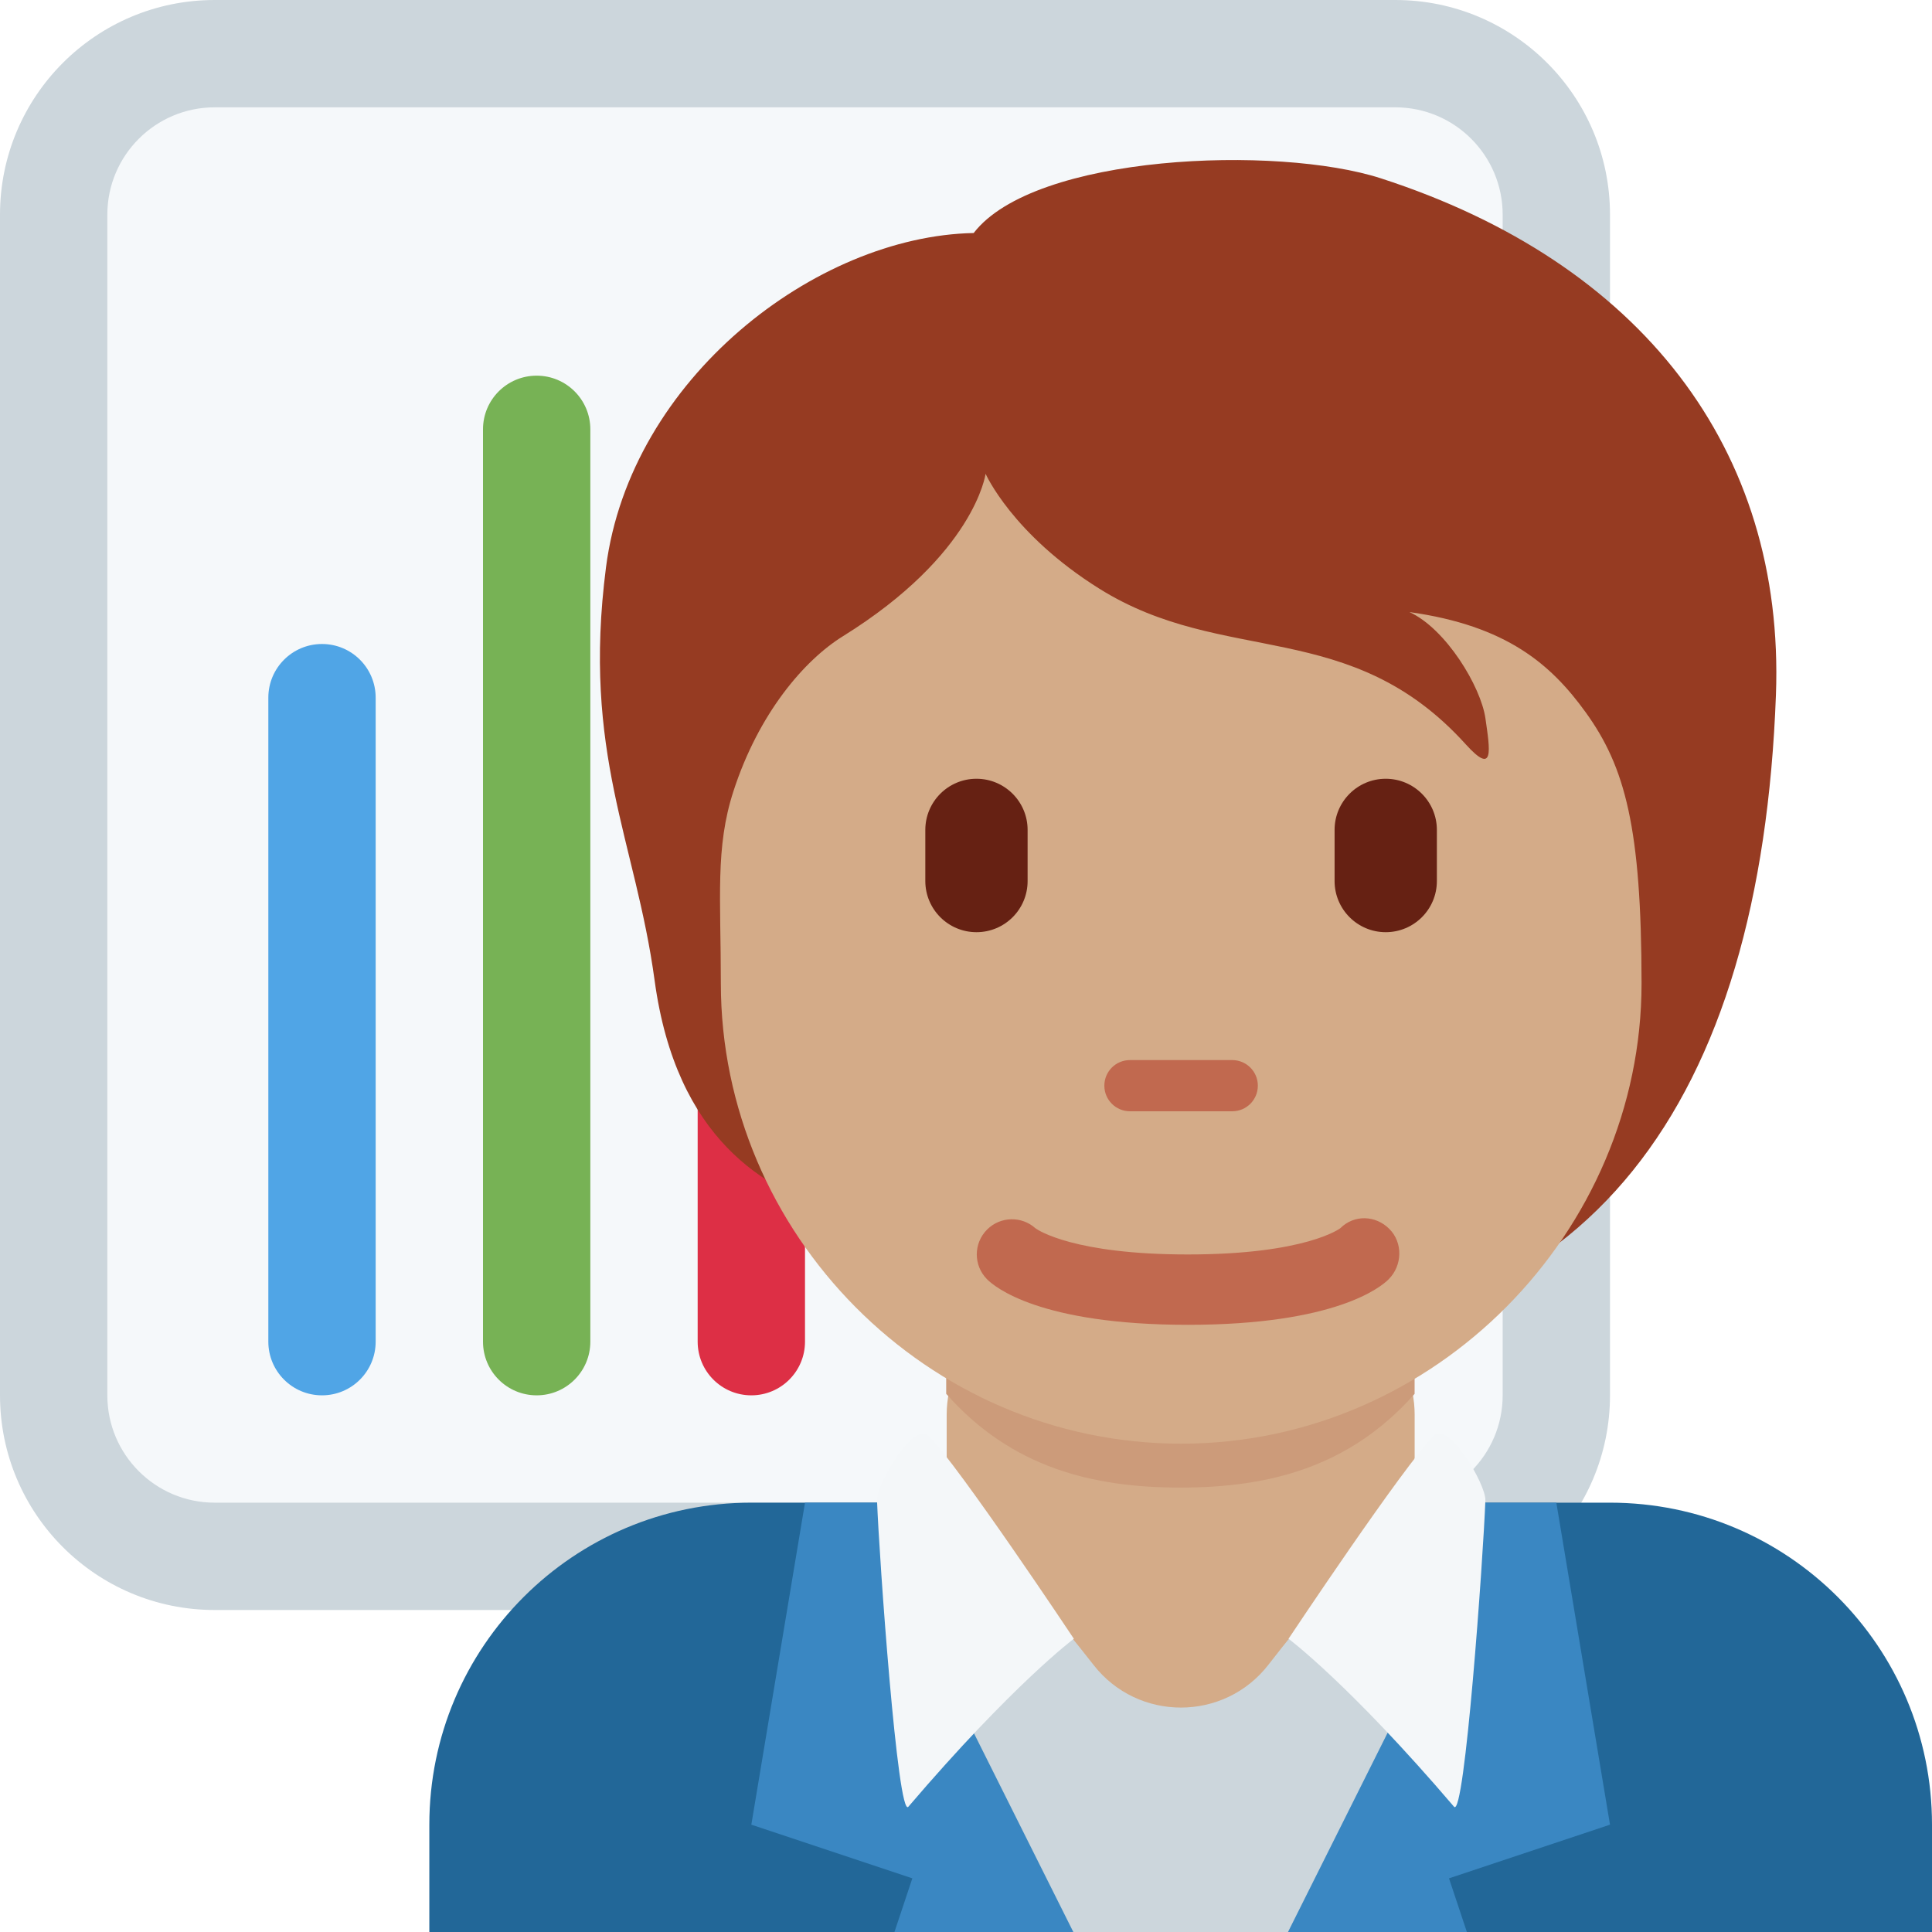
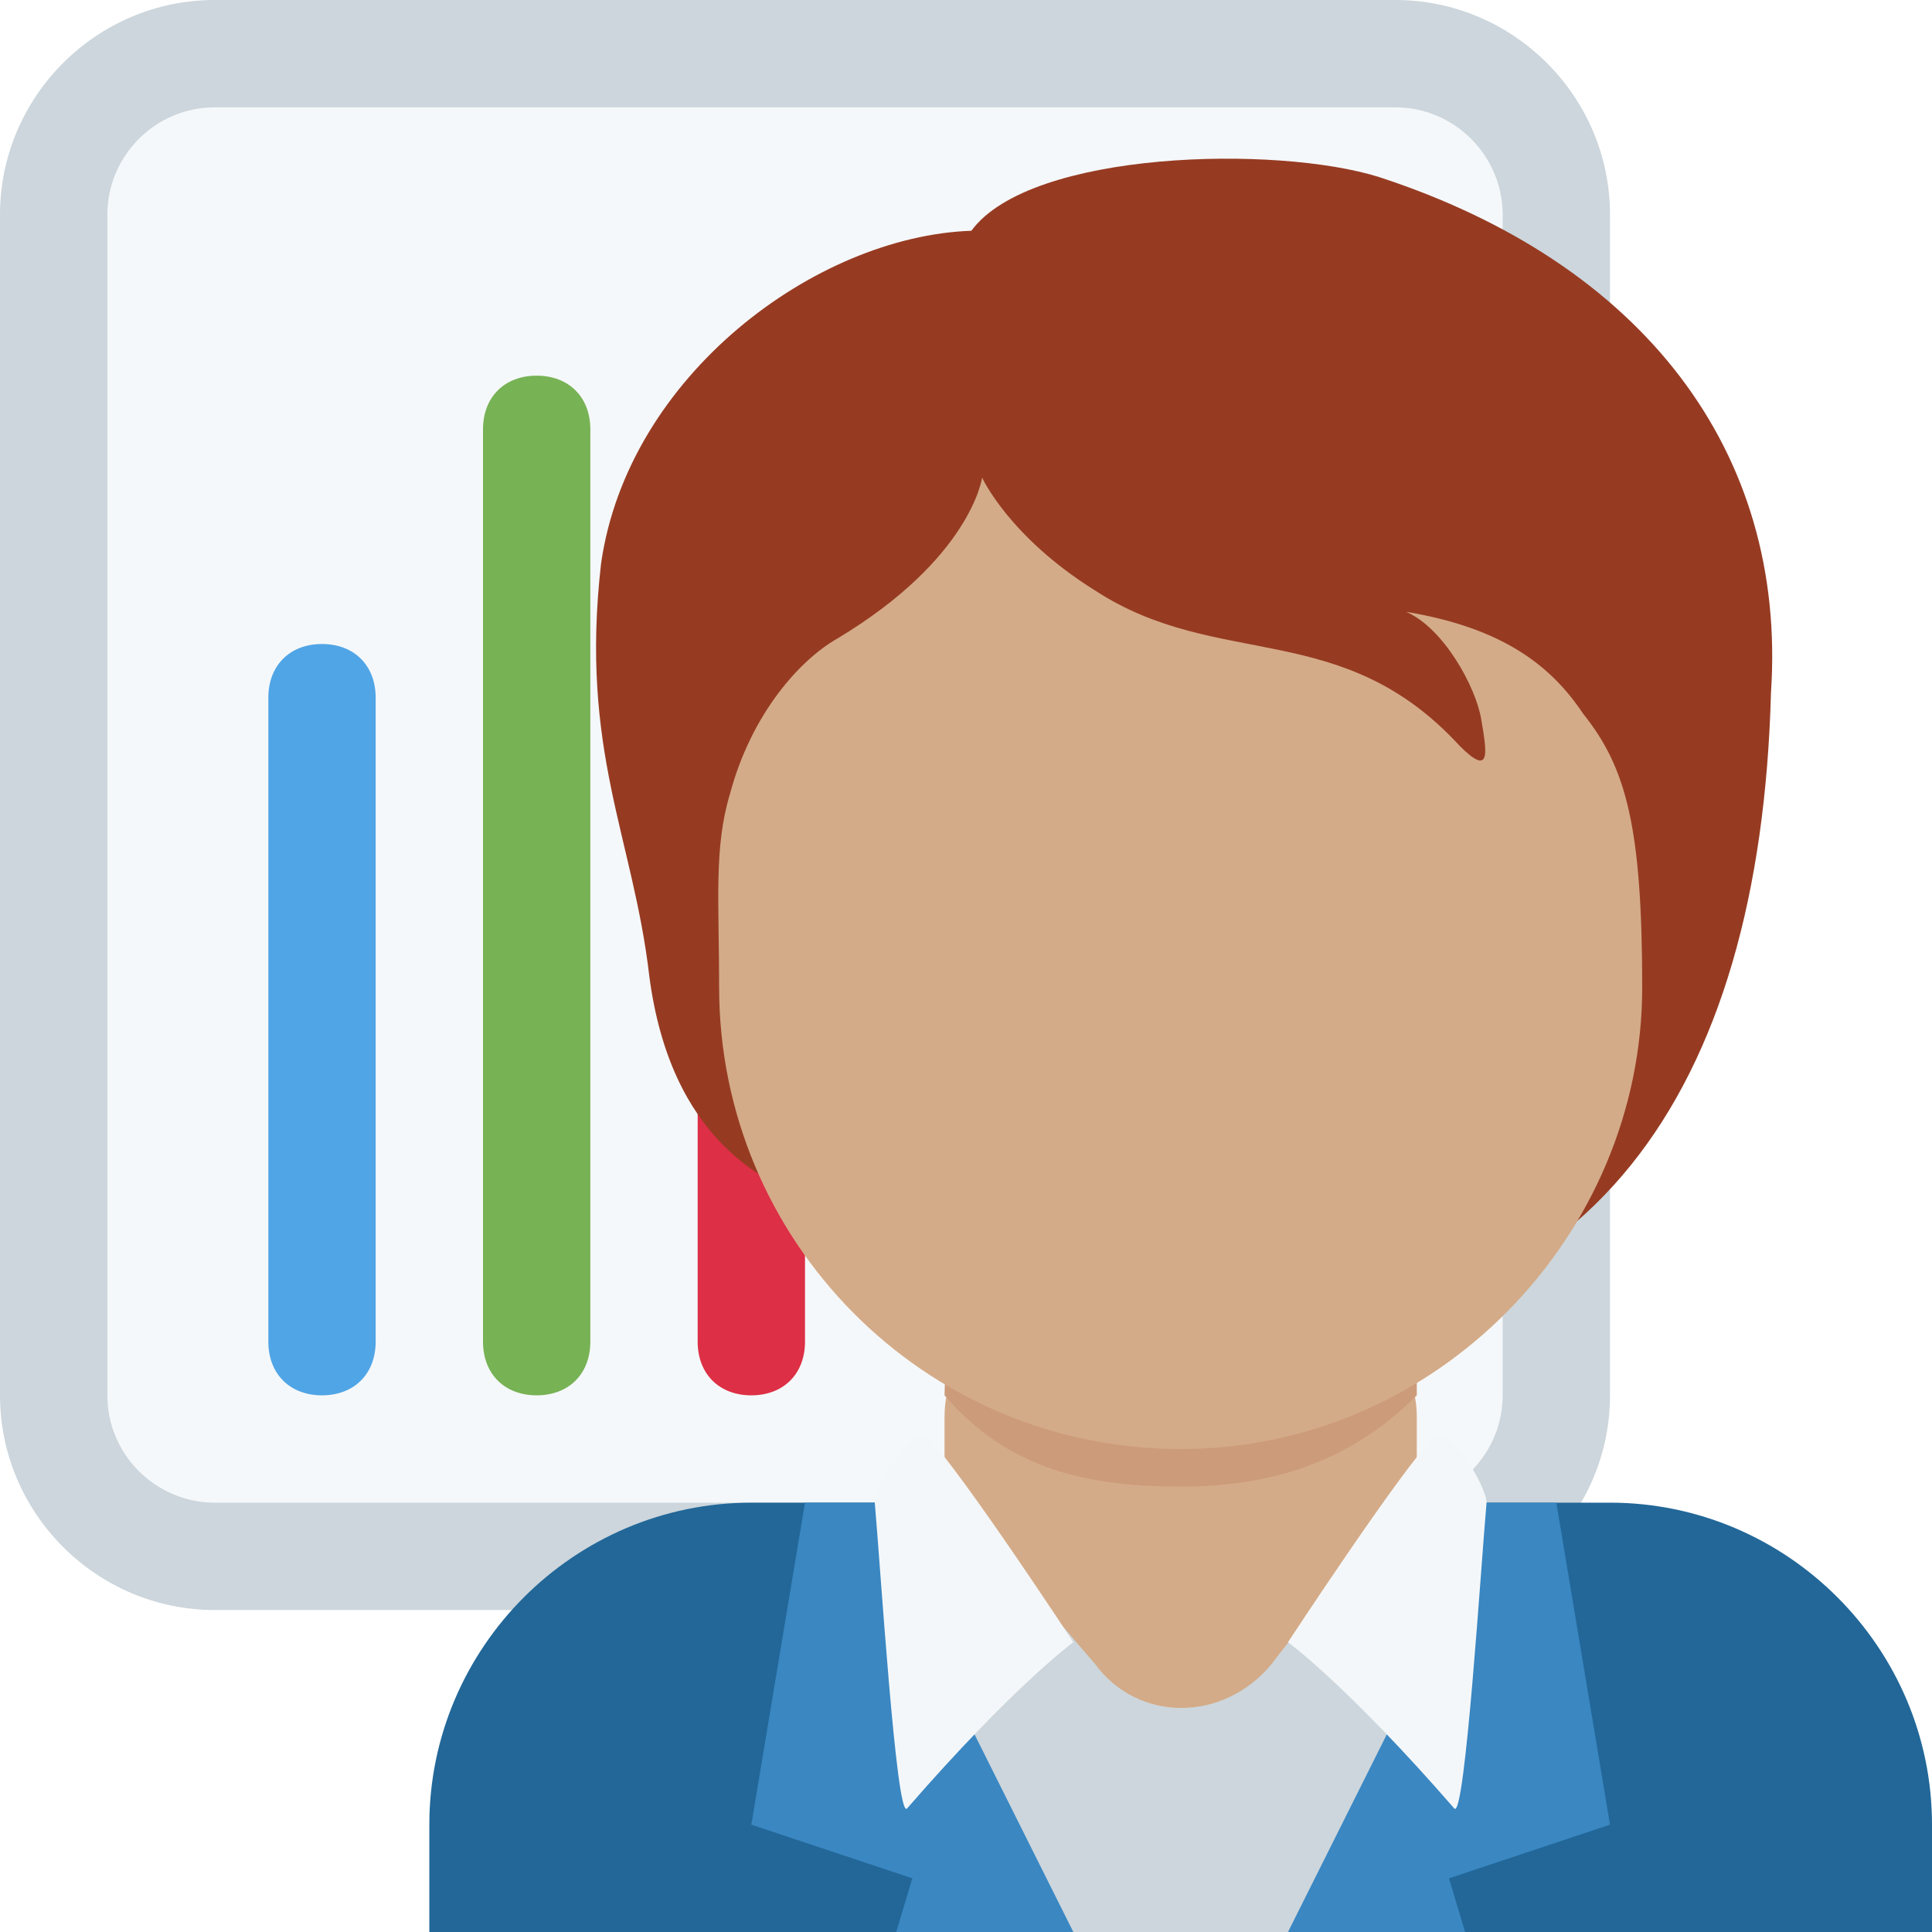
- <svg xmlns="http://www.w3.org/2000/svg" viewBox="0 0 36 36">
-   <path fill="#CCD6DC" d="M30 26c0 2.209-1.791 4-4 4H4c-2.209 0-4-1.791-4-4V4c0-2.209 1.791-4 4-4h22c2.209 0 4 1.791 4 4v22z" />
-   <path fill="#F5F8FA" d="M28 26c0 1.104-.896 2-2 2H4c-1.104 0-2-.896-2-2V4c0-1.104.896-2 2-2h22c1.104 0 2 .896 2 2v22z" />
-   <path fill="#50A5E6" d="M6 26c-.553 0-1-.448-1-1V13c0-.552.447-1 1-1s1 .448 1 1v12c0 .552-.447 1-1 1z" />
-   <path fill="#77B255" d="M10 26c-.553 0-1-.448-1-1V8c0-.552.447-1 1-1s1 .448 1 1v17c0 .552-.447 1-1 1z" />
-   <path fill="#DD2F45" d="M14 26c-.553 0-1-.448-1-1v-7c0-.552.447-1 1-1s1 .448 1 1v7c0 .552-.447 1-1 1z" />
-   <path fill="#226798" d="M36 36v-2c0-3.314-2.685-6-6-6H14c-3.313 0-6 2.686-6 6v2h28z" />
-   <path fill="#3A87C2" d="M16.667 36H20.2L17 28h-2l-1 6 3 1zm10.666 0H23.8l3.2-8h2l1 6-3 1z" />
-   <path fill="#CCD6DC" d="M24 36l3-6H17l3 6z" />
-   <path fill="#D4AB88" d="M18.321 28.679c.681.649 1.419 1.529 2.055 2.344.828 1.062 2.435 1.06 3.26-.004.632-.815 1.365-1.693 2.044-2.34.423-.403.68-.95.68-1.534v-.783c0-1.144-.928-2.072-2.072-2.072h-4.576c-1.144 0-2.072.928-2.072 2.072v.782c0 .585.257 1.132.681 1.535z" />
-   <path fill="#CC9B7A" d="M17.632 25.973c1.216 1.374 2.724 1.746 4.364 1.746 1.639 0 3.147-.373 4.363-1.746v-3.491h-8.728v3.491z" />
-   <path fill="#963B22" d="M25.731 3.323c-1.925-.623-6.455-.453-7.588 1.019-2.944.057-6.398 2.718-6.851 6.228-.448 3.475.551 5.088.906 7.701.403 2.96 2.067 3.907 3.397 4.303 1.914 2.529 3.949 2.421 7.366 2.421 6.672 0 9.85-4.464 10.131-12.047.17-4.585-2.521-8.059-7.361-9.625z" />
-   <path fill="#D4AB88" d="M29.547 13.273c-.646-.894-1.472-1.614-3.284-1.868.68.311 1.331 1.387 1.416 1.982.085.595.17 1.076-.368.481-2.155-2.382-4.502-1.444-6.827-2.899-1.624-1.016-2.119-2.141-2.119-2.141s-.198 1.5-2.661 3.029c-.714.443-1.566 1.43-2.038 2.888-.34 1.048-.234 1.982-.234 3.578 0 4.66 3.841 8.578 8.578 8.578s8.578-3.953 8.578-8.578c-.002-2.898-.305-4.031-1.041-5.05z" />
-   <path fill="#C1694F" d="M22.961 20.707h-1.906c-.263 0-.477-.213-.477-.477s.213-.477.477-.477h1.906c.263 0 .477.213.477.477s-.213.477-.477.477z" />
-   <path fill="#662113" d="M18.195 17.37c-.526 0-.953-.427-.953-.953v-.953c0-.526.427-.953.953-.953s.953.427.953.953v.953c0 .527-.426.953-.953.953zm7.626 0c-.526 0-.953-.427-.953-.953v-.953c0-.526.427-.953.953-.953s.953.427.953.953v.953c0 .527-.427.953-.953.953z" />
-   <path fill="#C1694F" d="M22.134 24.686c-2.754 0-3.6-.705-3.741-.848-.256-.256-.256-.671 0-.927.248-.248.646-.255.902-.023.052.037.721.487 2.839.487 2.2 0 2.836-.485 2.842-.49.256-.255.657-.243.913.015.256.256.242.683-.014.938-.142.143-.987.848-3.741.848" />
-   <path d="M26.719 26.75c-.567.566-2.709 3.786-2.709 3.786s1.127.839 3.084 3.13c.197.23.543-4.625.584-5.709.011-.303-.688-1.478-.959-1.207m-9.418 0c.566.566 2.709 3.786 2.709 3.786s-1.127.839-3.084 3.13c-.197.23-.543-4.625-.584-5.709-.012-.303.687-1.478.959-1.207" fill="#F4F7F9" />
+ <svg xmlns="http://www.w3.org/2000/svg" version="1.1" id="Layer_1" x="0px" y="0px" viewBox="0 0 36 36" style="enable-background:new 0 0 36 36;" xml:space="preserve">
+   <style type="text/css">
+ 	.st0{fill:#CCD6DC;}
+ 	.st1{fill:#F5F8FA;}
+ 	.st2{fill:#50A5E6;}
+ 	.st3{fill:#77B255;}
+ 	.st4{fill:#DD2F45;}
+ 	.st5{fill:#226798;}
+ 	.st6{fill:#3A87C2;}
+ 	.st7{fill:#D4AB88;}
+ 	.st8{fill:#CC9B7A;}
+ 	.st9{fill:#963B22;}
+ 	.st10{fill:#F4F7F9;}
+ </style>
+   <path class="st0" d="M30,26c0,2.2-1.8,4-4,4H4c-2.2,0-4-1.8-4-4V4c0-2.2,1.8-4,4-4h22c2.2,0,4,1.8,4,4V26z" />
+   <path class="st1" d="M28,26c0,1.1-0.9,2-2,2H4c-1.1,0-2-0.9-2-2V4c0-1.1,0.9-2,2-2h22c1.1,0,2,0.9,2,2V26z" />
+   <path class="st2" d="M6,26c-0.6,0-1-0.4-1-1V13c0-0.6,0.4-1,1-1s1,0.4,1,1v12C7,25.6,6.6,26,6,26z" />
+   <path class="st3" d="M10,26c-0.6,0-1-0.4-1-1V8c0-0.6,0.4-1,1-1s1,0.4,1,1v17C11,25.6,10.6,26,10,26z" />
+   <path class="st4" d="M14,26c-0.6,0-1-0.4-1-1v-7c0-0.6,0.4-1,1-1s1,0.4,1,1v7C15,25.6,14.6,26,14,26z" />
+   <path class="st5" d="M36,36v-2c0-3.3-2.7-6-6-6H14c-3.3,0-6,2.7-6,6v2H36z" />
+   <path class="st6" d="M16.7,36h3.5L17,28h-2l-1,6l3,1L16.7,36z M27.3,36h-3.5l3.2-8h2l1,6l-3,1L27.3,36z" />
+   <path class="st0" d="M24,36l3-6H17l3,6H24z" />
+   <path class="st7" d="M18.3,28.7c0.7,0.6,1.4,1.5,2.1,2.3c0.8,1.1,2.4,1.1,3.3,0c0.6-0.8,1.4-1.7,2-2.3c0.4-0.4,0.7-1,0.7-1.5v-0.8  c0-1.1-0.9-2.1-2.1-2.1h-4.6c-1.1,0-2.1,0.9-2.1,2.1v0.8C17.6,27.7,17.9,28.3,18.3,28.7z" />
+   <path class="st8" d="M17.6,26c1.2,1.4,2.7,1.7,4.4,1.7c1.6,0,3.1-0.4,4.4-1.7v-3.5h-8.7L17.6,26L17.6,26z" />
+   <path class="st9" d="M25.7,3.3c-1.9-0.6-6.5-0.5-7.6,1c-2.9,0.1-6.4,2.7-6.9,6.2c-0.4,3.5,0.6,5.1,0.9,7.7c0.4,3,2.1,3.9,3.4,4.3  c1.9,2.5,3.9,2.4,7.4,2.4c6.7,0,9.9-4.5,10.1-12C33.3,8.4,30.6,4.9,25.7,3.3z" />
+   <path class="st7" d="M29.5,13.3c-0.6-0.9-1.5-1.6-3.3-1.9c0.7,0.3,1.3,1.4,1.4,2c0.1,0.6,0.2,1.1-0.4,0.5c-2.2-2.4-4.5-1.4-6.8-2.9  c-1.6-1-2.1-2.1-2.1-2.1s-0.2,1.5-2.7,3c-0.7,0.4-1.6,1.4-2,2.9c-0.3,1-0.2,2-0.2,3.6c0,4.7,3.8,8.6,8.6,8.6s8.6-4,8.6-8.6  C30.6,15.4,30.3,14.3,29.5,13.3z" />
+   <path class="st10" d="M26.7,26.8c-0.6,0.6-2.7,3.8-2.7,3.8s1.1,0.8,3.1,3.1c0.2,0.2,0.5-4.6,0.6-5.7C27.7,27.7,27,26.5,26.7,26.8   M17.3,26.8c0.6,0.6,2.7,3.8,2.7,3.8s-1.1,0.8-3.1,3.1c-0.2,0.2-0.5-4.6-0.6-5.7C16.3,27.7,17,26.5,17.3,26.8" />
</svg>
